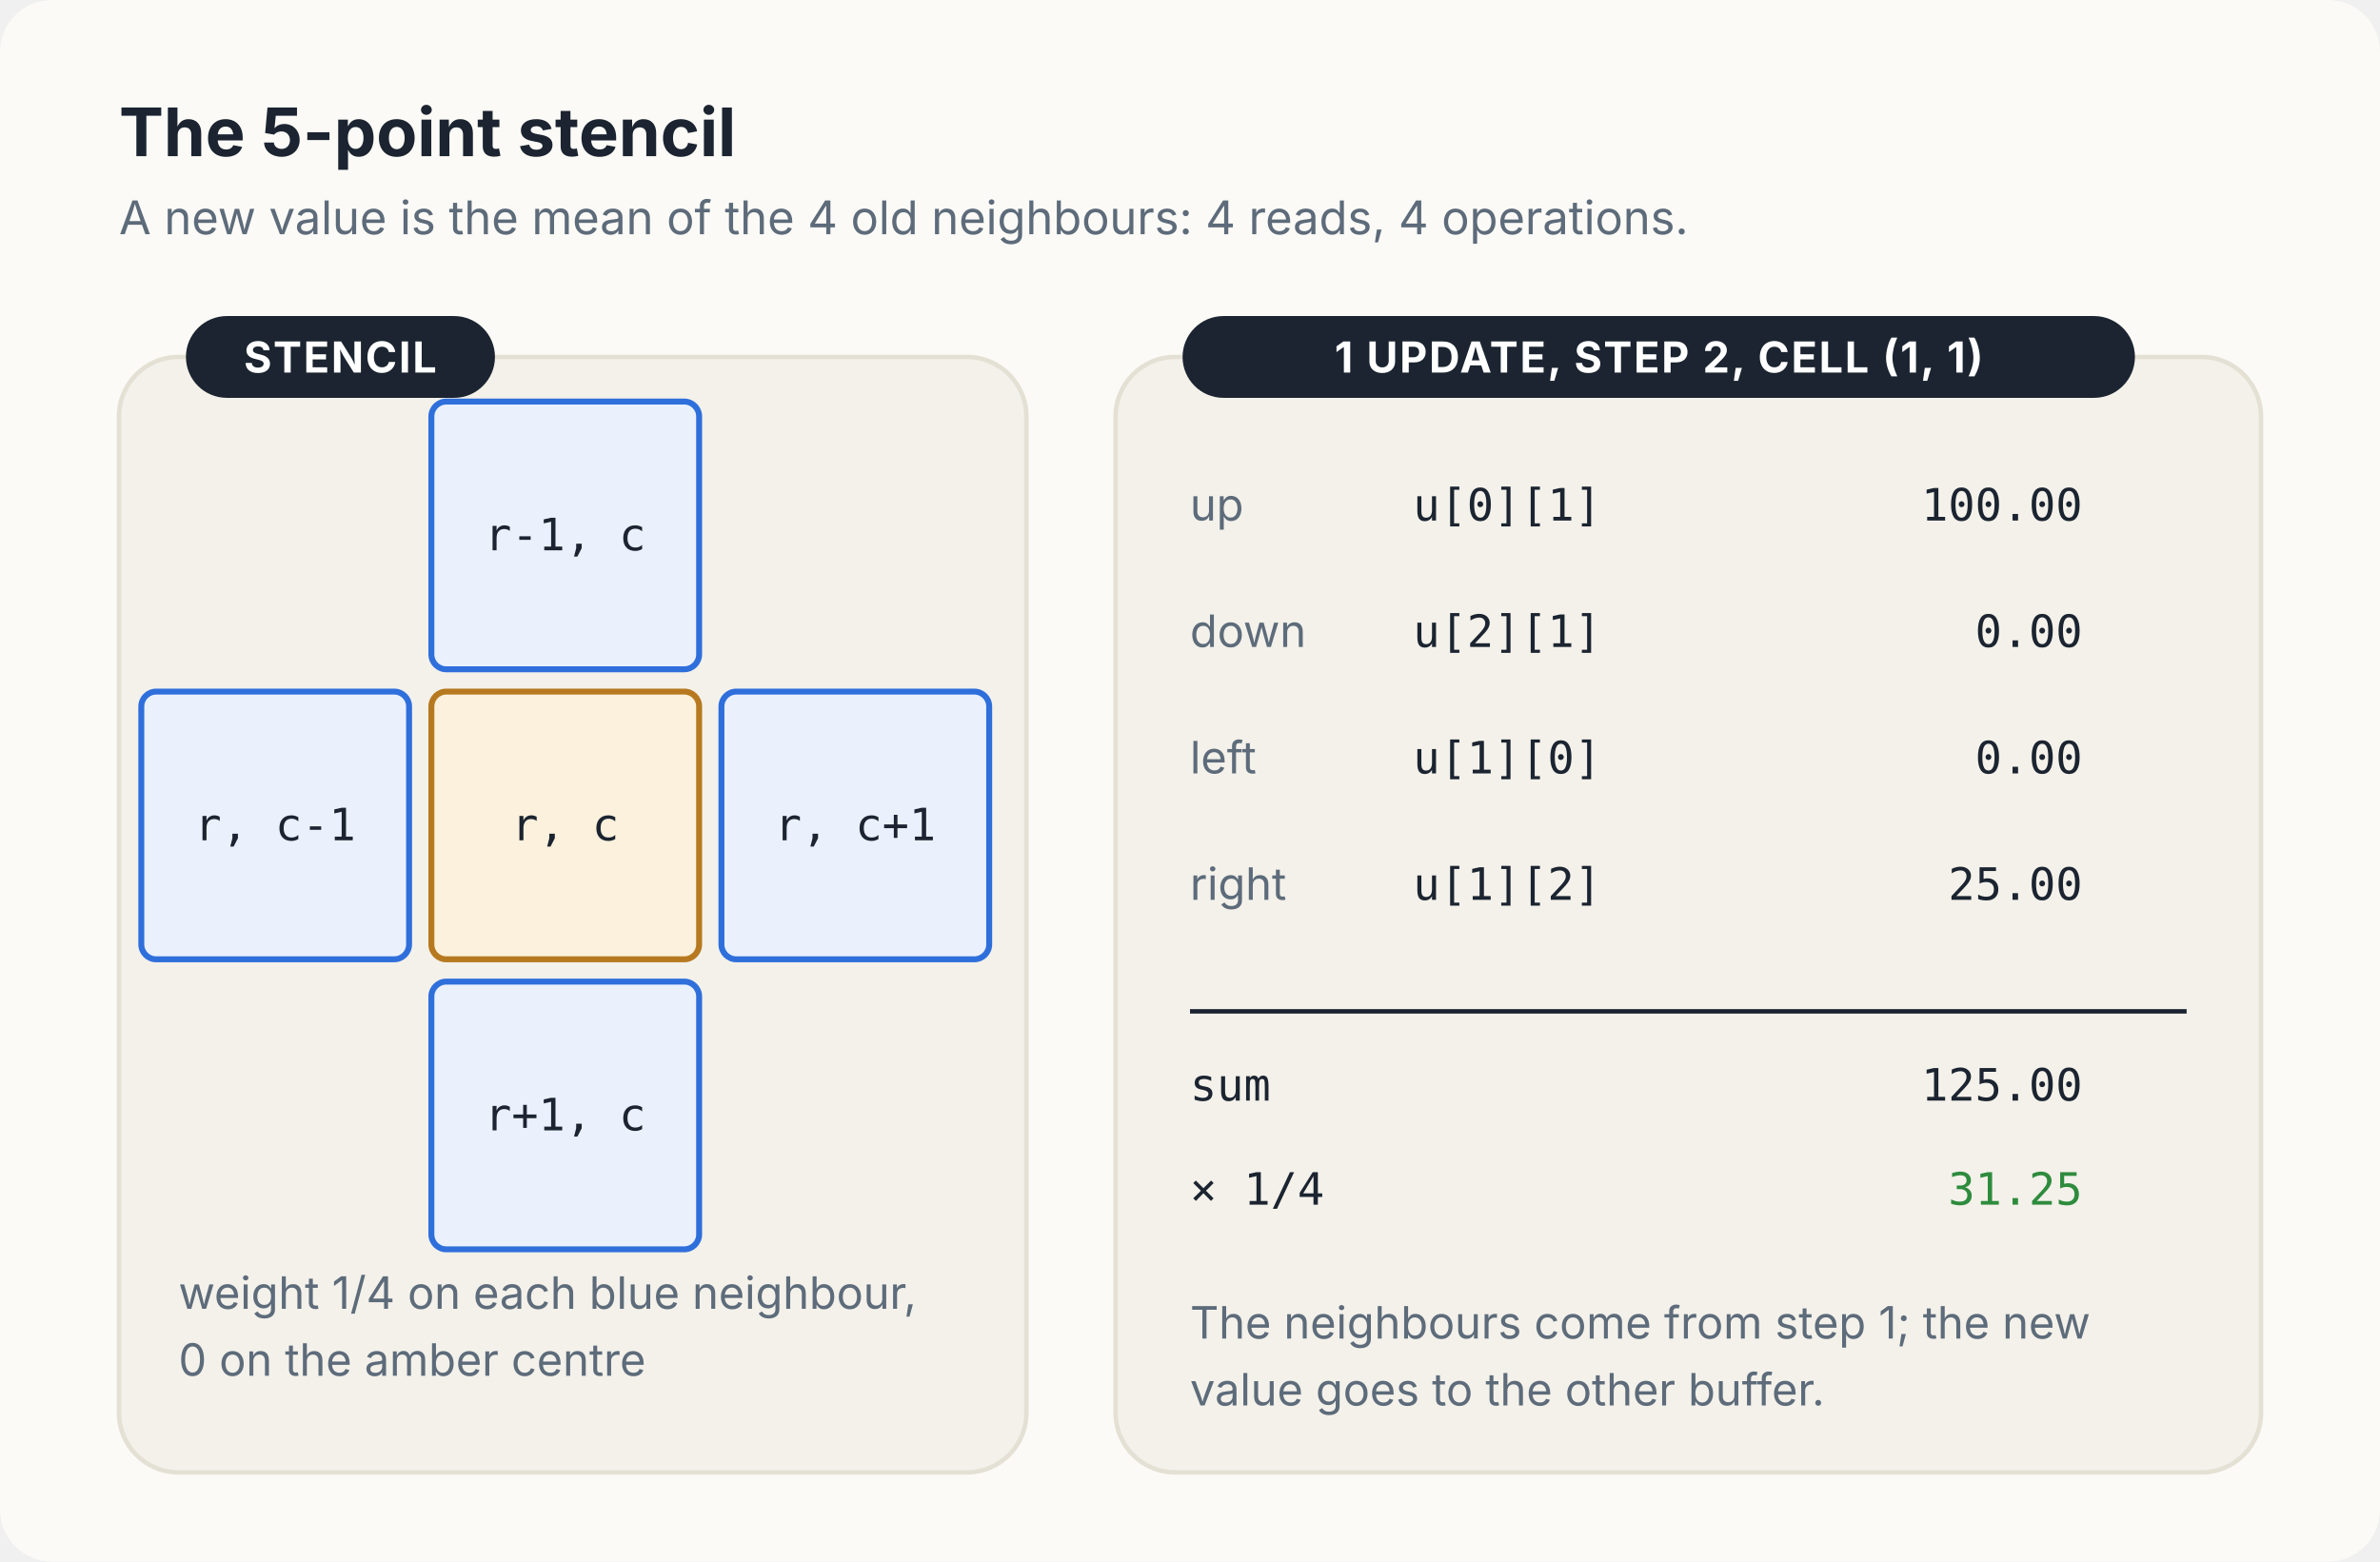
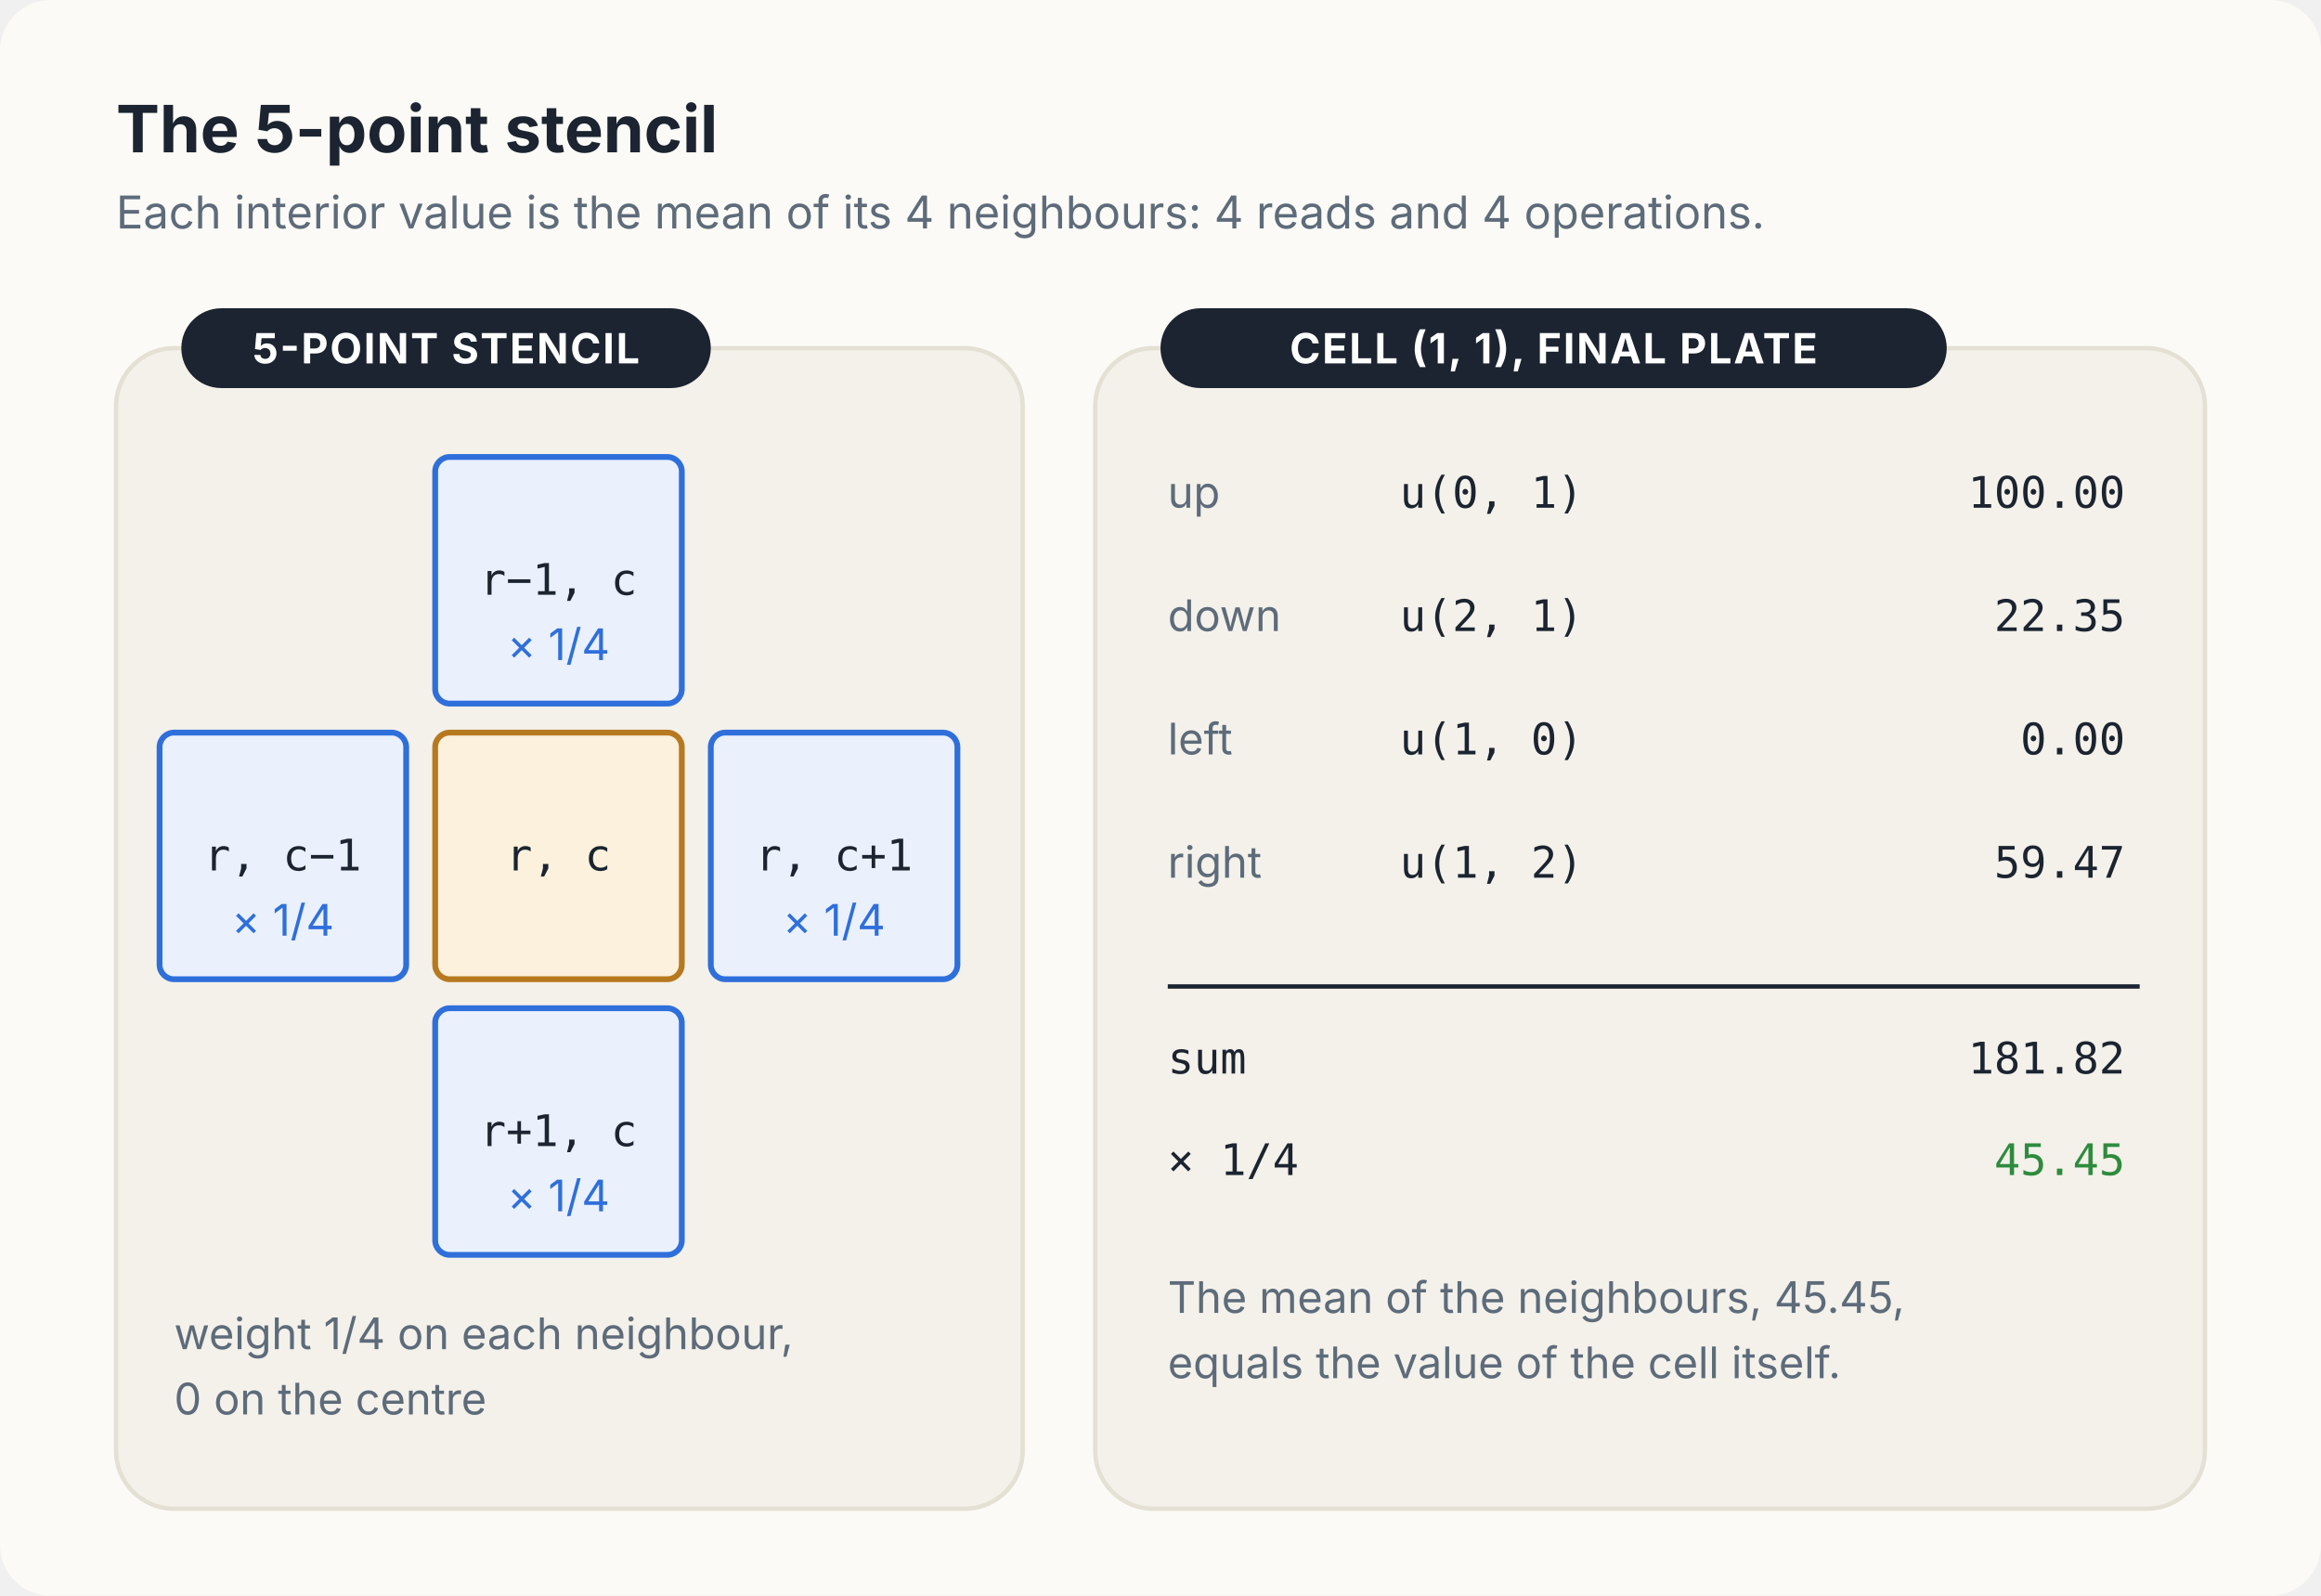
- <svg xmlns="http://www.w3.org/2000/svg" viewBox="0 0 640 420" width="640" height="420" role="img" aria-label="Left: a cross of 5 cells, the centre (r, c) and its 4 neighbours (r-1, c), (r+1, c), (r, c-1) and (r, c+1), with weight 1/4 on each neighbour and 0 on the centre. Right: the update of cell (1, 1) at step 2: up 100, down 0, left 0, right 25, sum 125, times 1/4 is 31.25.">
+ <svg xmlns="http://www.w3.org/2000/svg" viewBox="0 0 640 440" width="640" height="440" role="img" aria-label="Left: a cross of 5 cells, the centre (r, c) and its neighbours (r-1, c) above, (r+1, c) below, (r, c-1) to the left and (r, c+1) to the right, with weight 1/4 on each neighbour and 0 on the centre. Right: cell (1, 1) of the final plate: up 100, down 22.35, left 0, right 59.47, sum 181.82, times 1/4 gives 45.45, the value of the cell.">
  <style>
    text { font-family: Inter, "Segoe UI", "Helvetica Neue", Helvetica, Arial, sans-serif; fill: #1B2430; }
    .title { font-size: 18px; font-weight: 650; }
    .lede { font-size: 12.5px; fill: #5D6B7A; }
    .name { font-size: 14px; font-weight: 650; }
    .sub { font-size: 12px; fill: #5D6B7A; }
    .note { font-size: 12px; fill: #5D6B7A; }
    .tab { font-size: 11.5px; font-weight: 650; letter-spacing: 0.04em; fill: #5D6B7A; }
    .mono { font-family: "JetBrains Mono", "SF Mono", Menlo, Consolas, monospace; font-size: 12px; }
    .dim { fill: #8794A3; }
    .strong { font-weight: 700; }
    .trap { fill: #CF4526; font-weight: 700; }
    .pill { font-size: 11px; font-weight: 600; }
    .wire { fill: none; stroke: #3F5873; stroke-width: 1.8; stroke-linecap: round; stroke-linejoin: round; }
    .wire.danger { stroke: #CF4526; stroke-dasharray: 6 5; }
    .wire.idle { stroke: #7F8EA0; stroke-dasharray: 2 5; }
  </style>
  <defs>
    <filter id="lift" x="-10%" y="-10%" width="120%" height="135%">
      <feDropShadow dx="0" dy="2" stdDeviation="3" flood-color="#1B2430" flood-opacity="0.13" />
    </filter>
    <linearGradient id="thor-body" x1="0" y1="0" x2="0" y2="1">
      <stop offset="0" stop-color="#C6CCD5" />
      <stop offset="1" stop-color="#979EA9" />
    </linearGradient>
    <linearGradient id="switch-body" x1="0" y1="0" x2="0" y2="1">
      <stop offset="0" stop-color="#3B4656" />
      <stop offset="1" stop-color="#232B37" />
    </linearGradient>
    <marker id="head" viewBox="0 0 10 10" refX="8.5" refY="5" markerUnits="userSpaceOnUse" markerWidth="11" markerHeight="11" orient="auto">
      <path d="M0.5,1 L9,5 L0.5,9 Z" fill="#3F5873" />
    </marker>
    <marker id="head-danger" viewBox="0 0 10 10" refX="8.5" refY="5" markerUnits="userSpaceOnUse" markerWidth="11" markerHeight="11" orient="auto">
      <path d="M0.5,1 L9,5 L0.5,9 Z" fill="#CF4526" />
    </marker>
    <marker id="head-idle" viewBox="0 0 10 10" refX="8.5" refY="5" markerUnits="userSpaceOnUse" markerWidth="11" markerHeight="11" orient="auto">
      <path d="M0.5,1 L9,5 L0.5,9 Z" fill="#7F8EA0" />
    </marker>
  </defs>
-   <rect width="640" height="420" rx="14" fill="#FBFAF6" />
+   <rect width="640" height="440" rx="14" fill="#FBFAF6" />
  <text x="32.0" y="42.0" class="title" text-anchor="start" xml:space="preserve">The 5-point stencil</text>
-   <text x="32.0" y="63.0" class="lede" text-anchor="start" xml:space="preserve">A new value is the mean of the 4 old neighbours: 4 reads, 4 operations.</text>
-   <rect x="32" y="96" width="244" height="300" rx="16" fill="#F3F1EA" stroke="#E4E0D4" stroke-width="1.2" />
-   <rect x="50" y="85" width="83.1" height="22" rx="11" fill="#1B2430" />
-   <text x="91.5" y="100.2" class="tab" text-anchor="middle" style="fill:#FFFFFF" xml:space="preserve">STENCIL</text>
-   <rect x="116.0" y="186.0" width="72.0" height="72.0" rx="4" fill="#FBF1DC" stroke="#B7791F" stroke-width="1.6" />
-   <text x="152.0" y="226.0" class="mono" text-anchor="middle" style="fill:#1B2430" xml:space="preserve">r, c</text>
-   <rect x="116.0" y="108.0" width="72.0" height="72.0" rx="4" fill="#EAF1FD" stroke="#2F6FDB" stroke-width="1.6" />
-   <text x="152.0" y="148.0" class="mono" text-anchor="middle" style="fill:#1B2430" xml:space="preserve">r-1, c</text>
-   <rect x="116.0" y="264.0" width="72.0" height="72.0" rx="4" fill="#EAF1FD" stroke="#2F6FDB" stroke-width="1.6" />
-   <text x="152.0" y="304.0" class="mono" text-anchor="middle" style="fill:#1B2430" xml:space="preserve">r+1, c</text>
-   <rect x="38.0" y="186.0" width="72.0" height="72.0" rx="4" fill="#EAF1FD" stroke="#2F6FDB" stroke-width="1.6" />
-   <text x="74.0" y="226.0" class="mono" text-anchor="middle" style="fill:#1B2430" xml:space="preserve">r, c-1</text>
-   <rect x="194.0" y="186.0" width="72.0" height="72.0" rx="4" fill="#EAF1FD" stroke="#2F6FDB" stroke-width="1.6" />
-   <text x="230.0" y="226.0" class="mono" text-anchor="middle" style="fill:#1B2430" xml:space="preserve">r, c+1</text>
-   <text x="48.0" y="352.0" class="note" text-anchor="start" xml:space="preserve">weight 1/4 on each blue neighbour,</text>
-   <text x="48.0" y="370.0" class="note" text-anchor="start" xml:space="preserve">0 on the amber centre</text>
-   <rect x="300" y="96" width="308" height="300" rx="16" fill="#F3F1EA" stroke="#E4E0D4" stroke-width="1.2" />
-   <rect x="318" y="85" width="256.1" height="22" rx="11" fill="#1B2430" />
-   <text x="446.1" y="100.2" class="tab" text-anchor="middle" style="fill:#FFFFFF" xml:space="preserve">1 UPDATE, STEP 2, CELL (1, 1)</text>
-   <text x="320.0" y="140.0" class="note" text-anchor="start" xml:space="preserve">up</text>
-   <text x="380.0" y="140.0" class="mono" text-anchor="start" xml:space="preserve">u[0][1]</text>
-   <text x="560.0" y="140.0" class="mono" text-anchor="end" xml:space="preserve">100.00</text>
-   <text x="320.0" y="174.0" class="note" text-anchor="start" xml:space="preserve">down</text>
-   <text x="380.0" y="174.0" class="mono" text-anchor="start" xml:space="preserve">u[2][1]</text>
-   <text x="560.0" y="174.0" class="mono" text-anchor="end" xml:space="preserve">0.00</text>
-   <text x="320.0" y="208.0" class="note" text-anchor="start" xml:space="preserve">left</text>
-   <text x="380.0" y="208.0" class="mono" text-anchor="start" xml:space="preserve">u[1][0]</text>
-   <text x="560.0" y="208.0" class="mono" text-anchor="end" xml:space="preserve">0.00</text>
-   <text x="320.0" y="242.0" class="note" text-anchor="start" xml:space="preserve">right</text>
-   <text x="380.0" y="242.0" class="mono" text-anchor="start" xml:space="preserve">u[1][2]</text>
-   <text x="560.0" y="242.0" class="mono" text-anchor="end" xml:space="preserve">25.00</text>
-   <line x1="320.0" y1="272.0" x2="588.0" y2="272.0" stroke="#1B2430" stroke-width="1.2" />
-   <text x="320.0" y="296.0" class="mono" text-anchor="start" xml:space="preserve">sum</text>
-   <text x="560.0" y="296.0" class="mono" text-anchor="end" xml:space="preserve">125.00</text>
-   <text x="320.0" y="324.0" class="mono" text-anchor="start" xml:space="preserve">× 1/4</text>
-   <text x="560.0" y="324.0" class="mono" text-anchor="end" style="fill:#2E8B3D" xml:space="preserve">31.25</text>
-   <text x="320.0" y="360.0" class="note" text-anchor="start" xml:space="preserve">The neighbours come from step 1; the new</text>
-   <text x="320.0" y="378.0" class="note" text-anchor="start" xml:space="preserve">value goes to the other buffer.</text>
+   <text x="32.0" y="63.0" class="lede" text-anchor="start" xml:space="preserve">Each interior value is the mean of its 4 neighbours: 4 reads and 4 operations.</text>
+   <rect x="32" y="96" width="250" height="320" rx="16" fill="#F3F1EA" stroke="#E4E0D4" stroke-width="1.2" />
+   <rect x="50" y="85" width="146.0" height="22" rx="11" fill="#1B2430" />
+   <text x="123.0" y="100.2" class="tab" text-anchor="middle" style="fill:#FFFFFF" xml:space="preserve">5-POINT STENCIL</text>
+   <rect x="120.0" y="202.0" width="68.0" height="68.0" rx="4" fill="#FBF1DC" stroke="#B7791F" stroke-width="1.6" />
+   <text x="154.0" y="240.0" class="mono" text-anchor="middle" style="fill:#1B2430" xml:space="preserve">r, c</text>
+   <rect x="120.0" y="126.0" width="68.0" height="68.0" rx="4" fill="#EAF1FD" stroke="#2F6FDB" stroke-width="1.6" />
+   <text x="154.0" y="164.0" class="mono" text-anchor="middle" style="fill:#1B2430" xml:space="preserve">r−1, c</text>
+   <text x="154.0" y="182.0" class="note" text-anchor="middle" style="fill:#2F6FDB" xml:space="preserve">× 1/4</text>
+   <rect x="120.0" y="278.0" width="68.0" height="68.0" rx="4" fill="#EAF1FD" stroke="#2F6FDB" stroke-width="1.6" />
+   <text x="154.0" y="316.0" class="mono" text-anchor="middle" style="fill:#1B2430" xml:space="preserve">r+1, c</text>
+   <text x="154.0" y="334.0" class="note" text-anchor="middle" style="fill:#2F6FDB" xml:space="preserve">× 1/4</text>
+   <rect x="44.0" y="202.0" width="68.0" height="68.0" rx="4" fill="#EAF1FD" stroke="#2F6FDB" stroke-width="1.6" />
+   <text x="78.0" y="240.0" class="mono" text-anchor="middle" style="fill:#1B2430" xml:space="preserve">r, c−1</text>
+   <text x="78.0" y="258.0" class="note" text-anchor="middle" style="fill:#2F6FDB" xml:space="preserve">× 1/4</text>
+   <rect x="196.0" y="202.0" width="68.0" height="68.0" rx="4" fill="#EAF1FD" stroke="#2F6FDB" stroke-width="1.6" />
+   <text x="230.0" y="240.0" class="mono" text-anchor="middle" style="fill:#1B2430" xml:space="preserve">r, c+1</text>
+   <text x="230.0" y="258.0" class="note" text-anchor="middle" style="fill:#2F6FDB" xml:space="preserve">× 1/4</text>
+   <text x="48.0" y="372.0" class="note" text-anchor="start" xml:space="preserve">weight 1/4 on each neighbour,</text>
+   <text x="48.0" y="390.0" class="note" text-anchor="start" xml:space="preserve">0 on the centre</text>
+   <rect x="302" y="96" width="306" height="320" rx="16" fill="#F3F1EA" stroke="#E4E0D4" stroke-width="1.2" />
+   <rect x="320" y="85" width="216.8" height="22" rx="11" fill="#1B2430" />
+   <text x="428.4" y="100.2" class="tab" text-anchor="middle" style="fill:#FFFFFF" xml:space="preserve">CELL (1, 1), FINAL PLATE</text>
+   <text x="322.0" y="140.0" class="note" text-anchor="start" xml:space="preserve">up</text>
+   <text x="386.0" y="140.0" class="mono" text-anchor="start" xml:space="preserve">u(0, 1)</text>
+   <text x="586.0" y="140.0" class="mono" text-anchor="end" xml:space="preserve">100.00</text>
+   <text x="322.0" y="174.0" class="note" text-anchor="start" xml:space="preserve">down</text>
+   <text x="386.0" y="174.0" class="mono" text-anchor="start" xml:space="preserve">u(2, 1)</text>
+   <text x="586.0" y="174.0" class="mono" text-anchor="end" xml:space="preserve">22.35</text>
+   <text x="322.0" y="208.0" class="note" text-anchor="start" xml:space="preserve">left</text>
+   <text x="386.0" y="208.0" class="mono" text-anchor="start" xml:space="preserve">u(1, 0)</text>
+   <text x="586.0" y="208.0" class="mono" text-anchor="end" xml:space="preserve">0.00</text>
+   <text x="322.0" y="242.0" class="note" text-anchor="start" xml:space="preserve">right</text>
+   <text x="386.0" y="242.0" class="mono" text-anchor="start" xml:space="preserve">u(1, 2)</text>
+   <text x="586.0" y="242.0" class="mono" text-anchor="end" xml:space="preserve">59.47</text>
+   <line x1="322.0" y1="272.0" x2="590.0" y2="272.0" stroke="#1B2430" stroke-width="1.2" />
+   <text x="322.0" y="296.0" class="mono" text-anchor="start" xml:space="preserve">sum</text>
+   <text x="586.0" y="296.0" class="mono" text-anchor="end" xml:space="preserve">181.82</text>
+   <text x="322.0" y="324.0" class="mono" text-anchor="start" xml:space="preserve">× 1/4</text>
+   <text x="586.0" y="324.0" class="mono" text-anchor="end" style="fill:#2E8B3D" xml:space="preserve">45.45</text>
+   <text x="322.0" y="362.0" class="note" text-anchor="start" xml:space="preserve">The mean of the neighbours, 45.45,</text>
+   <text x="322.0" y="380.0" class="note" text-anchor="start" xml:space="preserve">equals the value of the cell itself.</text>
</svg>
